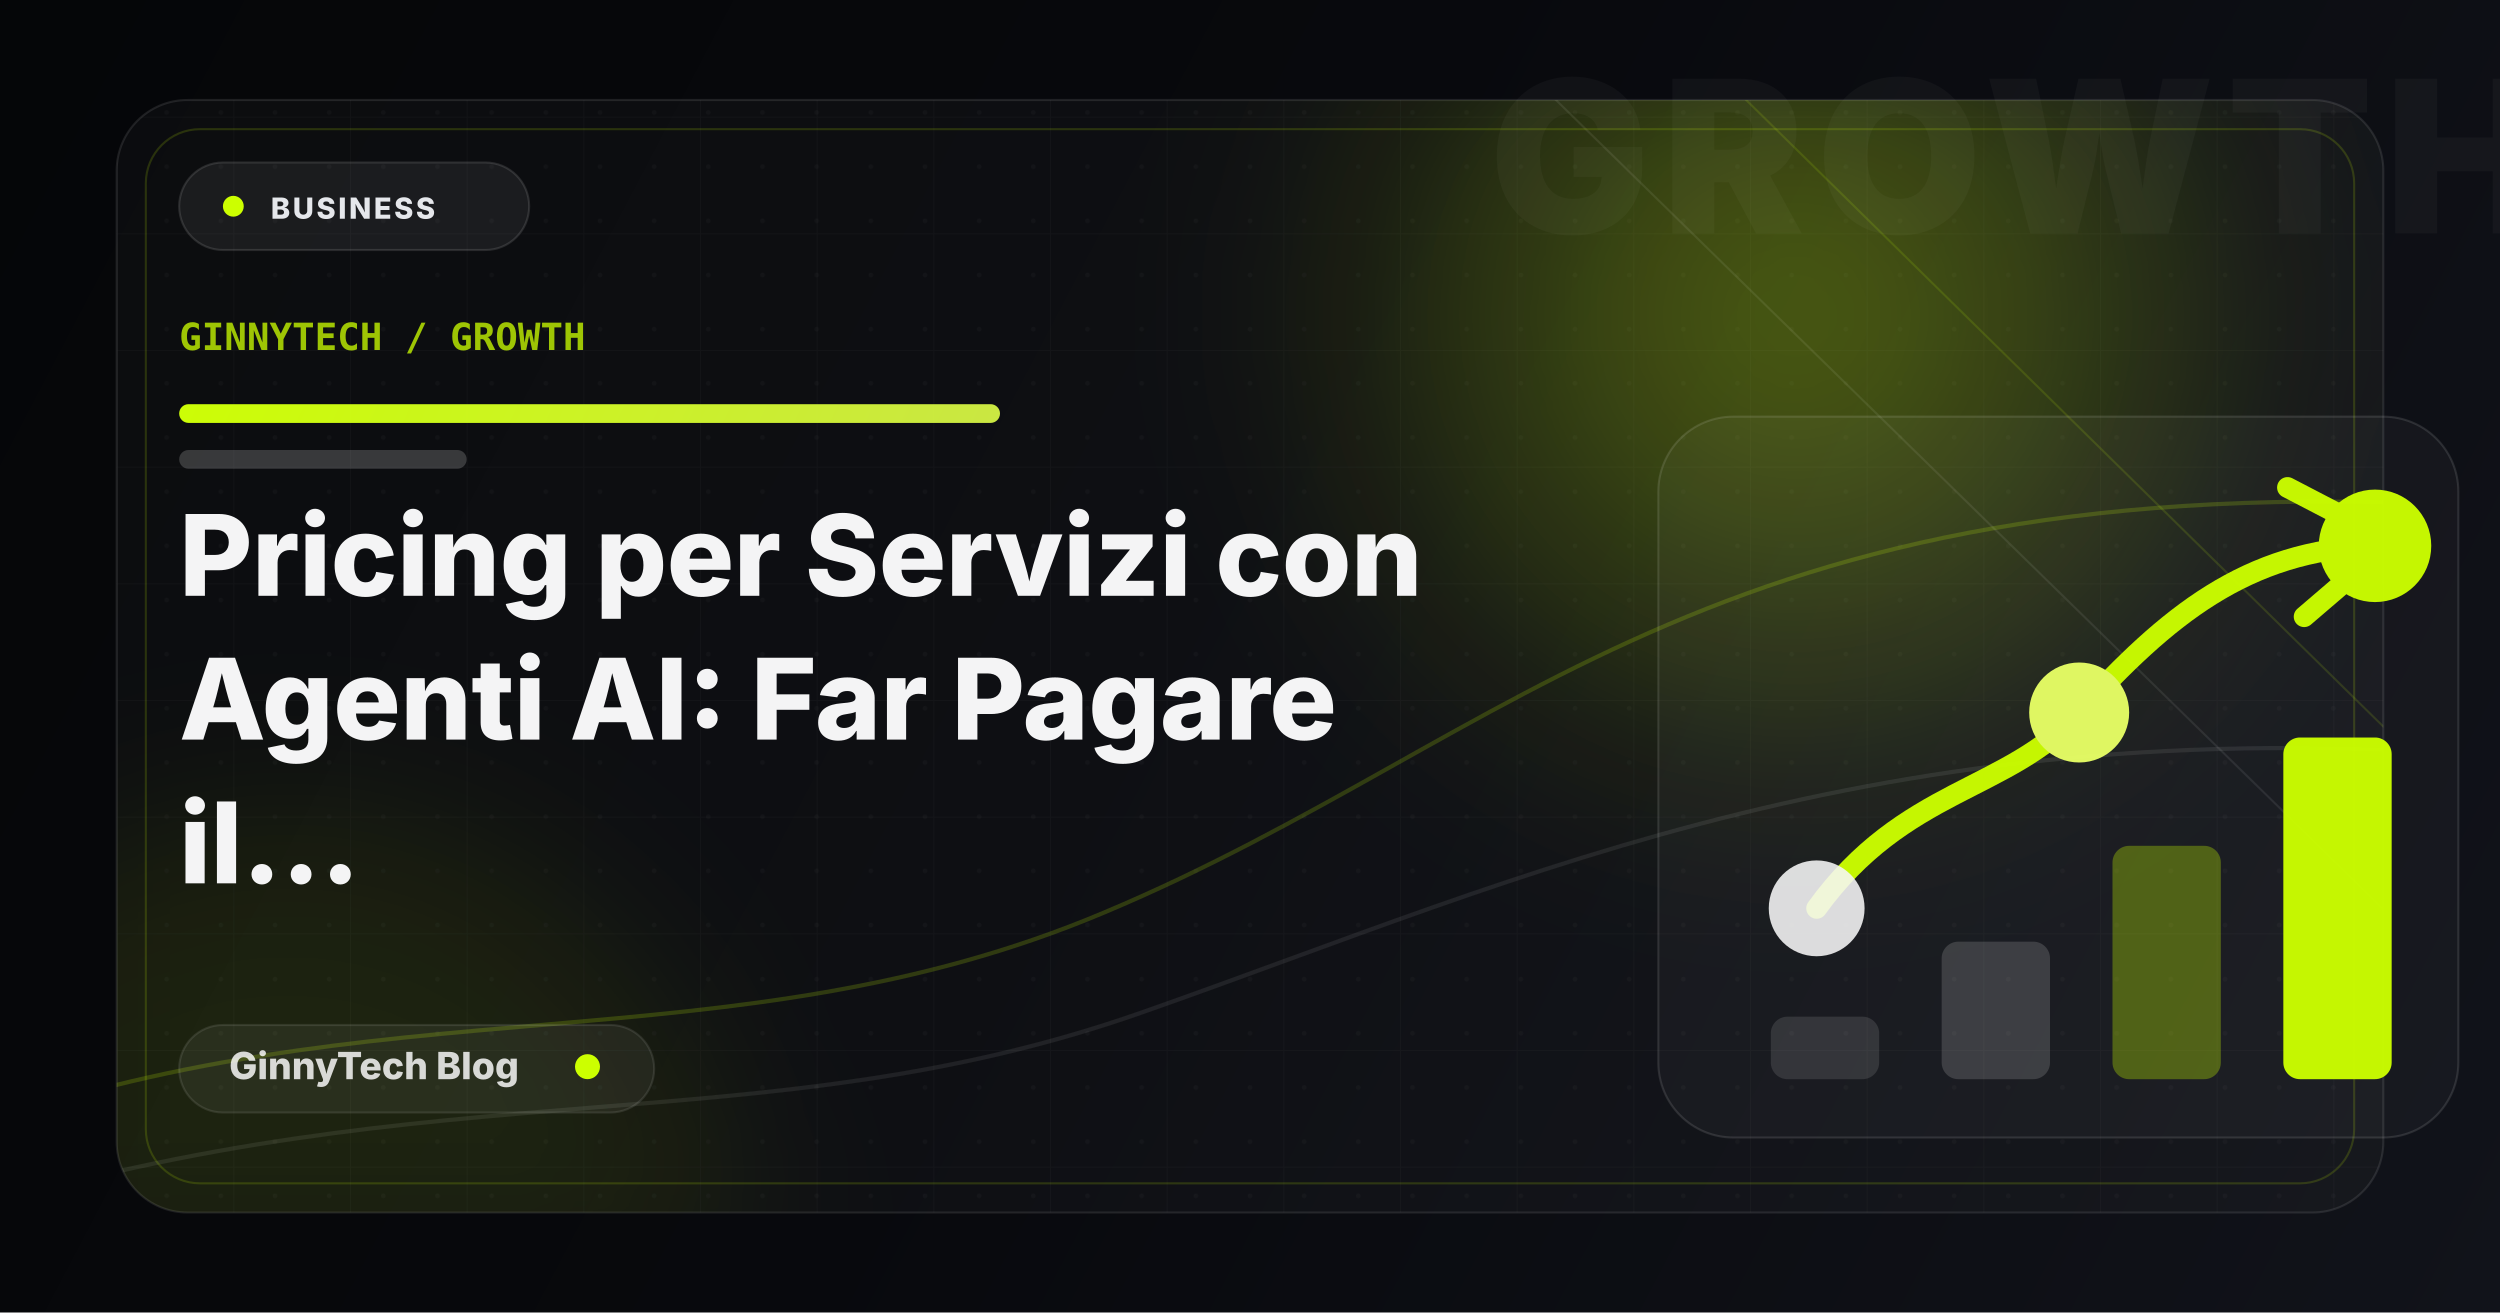
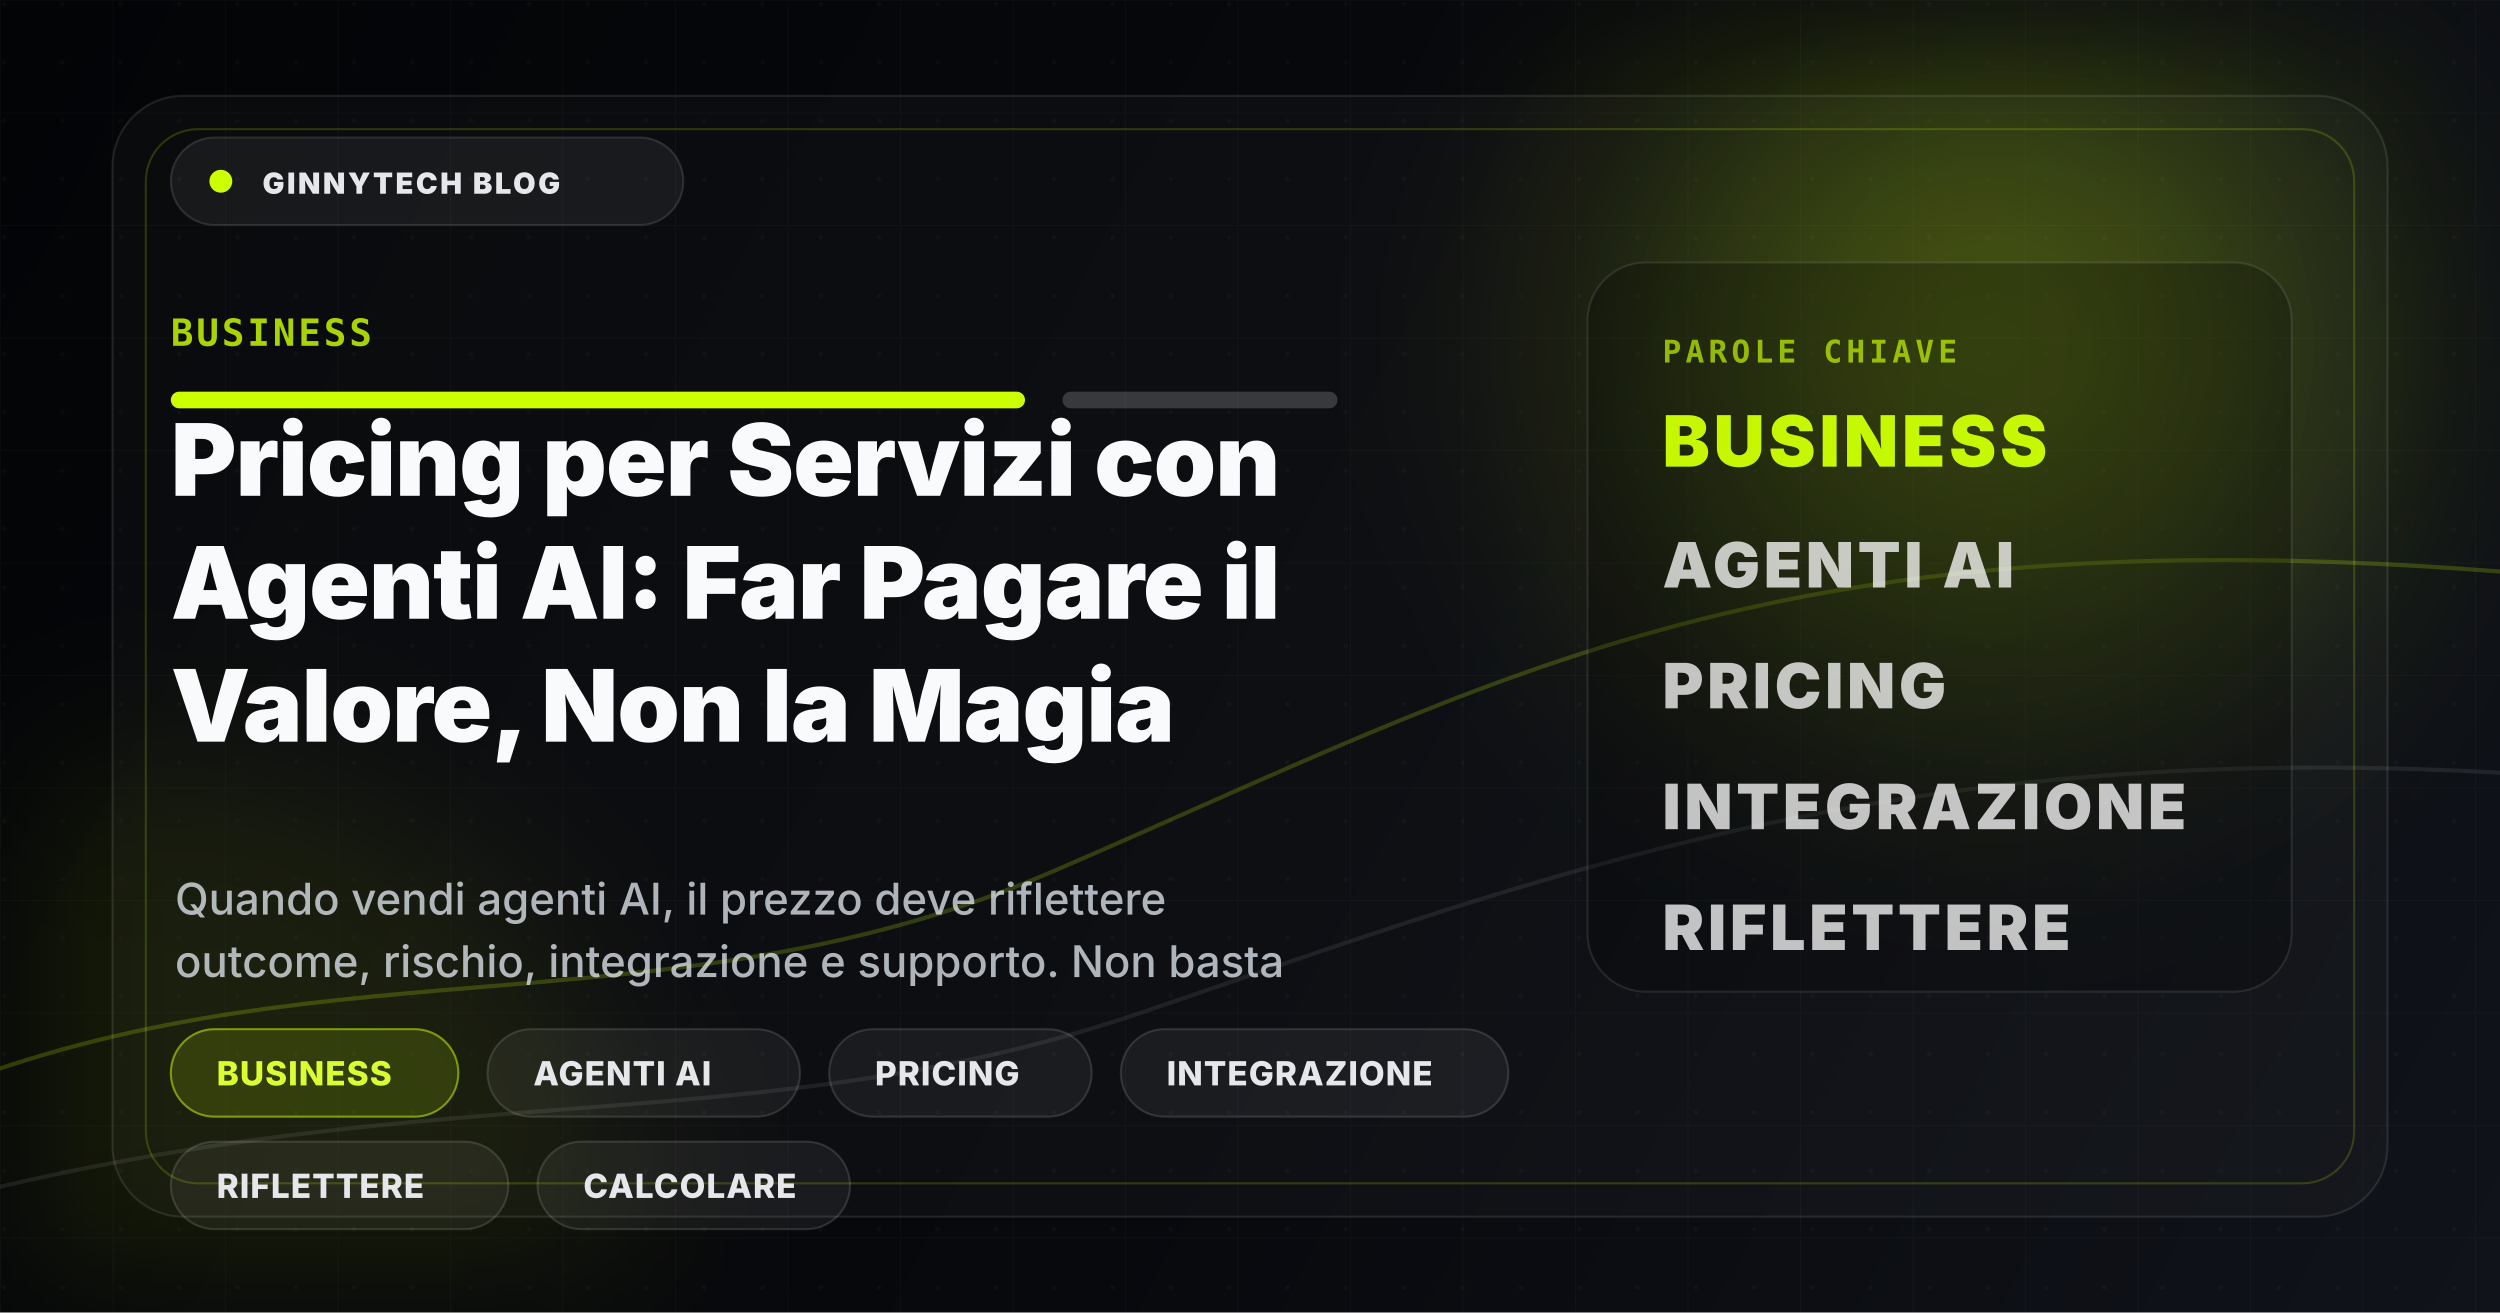
- <svg xmlns="http://www.w3.org/2000/svg" width="1200" height="630" viewBox="0 0 1200 630" fill="none">
+ <svg xmlns="http://www.w3.org/2000/svg" width="1200" height="630" viewBox="0 0 1200 630" fill="none" role="img" aria-label="Copertina articolo GinnyTech: Pricing per Servizi con Agenti AI: Far Pagare il Valore, Non la Magia">
  <defs>
    <linearGradient id="bg" x1="0" y1="0" x2="1200" y2="630" gradientUnits="userSpaceOnUse">
-       <stop offset="0" stop-color="#050608" />
-       <stop offset="0.46" stop-color="#08090d" />
-       <stop offset="1" stop-color="#11131a" />
+       <stop offset="0" stop-color="#030406" />
+       <stop offset="0.55" stop-color="#08090d" />
+       <stop offset="1" stop-color="#10131a" />
    </linearGradient>
-     <linearGradient id="lime" x1="96" y1="100" x2="1060" y2="548" gradientUnits="userSpaceOnUse">
-       <stop offset="0" stop-color="#ccff00" stop-opacity="1" />
-       <stop offset="0.52" stop-color="#e7ff65" stop-opacity="0.86" />
-       <stop offset="1" stop-color="#b3e600" stop-opacity="0.9" />
-     </linearGradient>
-     <radialGradient id="glow" cx="50%" cy="50%" r="50%">
-       <stop offset="0" stop-color="#ccff00" stop-opacity="0.35" />
+     <radialGradient id="limeGlow" cx="50%" cy="50%" r="50%">
+       <stop offset="0" stop-color="#ccff00" stop-opacity="0.34" />
      <stop offset="1" stop-color="#ccff00" stop-opacity="0" />
    </radialGradient>
-     <filter id="softBlur" x="-40%" y="-40%" width="180%" height="180%">
+     <pattern id="grid" width="54" height="54" patternUnits="userSpaceOnUse">
+       <path d="M54 0H0V54" stroke="rgba(255,255,255,0.07)" stroke-width="1" />
+     </pattern>
+     <pattern id="dots" width="28" height="28" patternUnits="userSpaceOnUse">
+       <circle cx="2" cy="2" r="1.1" fill="rgba(255,255,255,0.13)" />
+     </pattern>
+     <filter id="blur" x="-50%" y="-50%" width="200%" height="200%">
      <feGaussianBlur stdDeviation="44" />
    </filter>
-     <pattern id="dots" width="26" height="26" patternUnits="userSpaceOnUse">
-       <circle cx="2" cy="2" r="1.15" fill="rgba(255,255,255,0.12)" />
-     </pattern>
-     <pattern id="grid" width="56" height="56" patternUnits="userSpaceOnUse">
-       <path d="M56 0H0V56" stroke="rgba(255,255,255,0.08)" stroke-width="1" />
-     </pattern>
-     <clipPath id="frameClip">
-       <rect x="56" y="48" width="1088" height="534" rx="34" />
-     </clipPath>
  </defs>
  <rect width="1200" height="630" fill="url(#bg)" />
-   <g clip-path="url(#frameClip)">
-     <rect x="0" y="0" width="1200" height="630" fill="url(#grid)" opacity="0.28" />
-     <rect x="0" y="0" width="1200" height="630" fill="url(#dots)" opacity="0.2" />
-     <circle cx="862" cy="152" r="260" fill="url(#glow)" filter="url(#softBlur)" />
-     <circle cx="138" cy="602" r="210" fill="#ccff00" fill-opacity="0.09" filter="url(#softBlur)" />
-     <path d="M-20 544C180 470 350 514 530 438C730 354 826 218 1208 244" stroke="rgba(204,255,0,0.18)" stroke-width="2" />
-     <path d="M-18 582C212 512 366 550 548 486C736 420 906 338 1210 364" stroke="rgba(255,255,255,0.08)" stroke-width="2" />
-     <path d="M616 -80L1166 458" stroke="rgba(255,255,255,0.08)" stroke-width="1" />
-     <path d="M708 -80L1190 394" stroke="rgba(204,255,0,0.13)" stroke-width="1" />
+   <rect width="1200" height="630" fill="url(#grid)" opacity="0.34" />
+   <rect width="1200" height="630" fill="url(#dots)" opacity="0.18" />
+   <circle cx="955" cy="166" r="258" fill="url(#limeGlow)" filter="url(#blur)" />
+   <circle cx="80" cy="590" r="220" fill="#ccff00" fill-opacity="0.08" filter="url(#blur)" />
+   <path d="M-20 520C160 452 326 496 506 418C724 324 852 244 1220 276" stroke="rgba(204,255,0,0.20)" stroke-width="2" />
+   <path d="M-18 574C214 516 366 548 548 486C742 420 914 352 1218 372" stroke="rgba(255,255,255,0.08)" stroke-width="2" />
+   <rect x="54" y="46" width="1092" height="538" rx="34" fill="rgba(255,255,255,0.024)" stroke="rgba(255,255,255,0.10)" />
+   <rect x="70" y="62" width="1060" height="506" rx="25" stroke="rgba(204,255,0,0.18)" />
+   <g transform="translate(82 94)">
+     <rect x="0" y="-28" width="246" height="42" rx="21" fill="rgba(255,255,255,0.06)" stroke="rgba(255,255,255,0.12)" />
+     <circle cx="24" cy="-7" r="5.5" fill="#ccff00" />
+     <text x="44" y="-1" font-family="Montserrat, Inter, Arial, sans-serif" font-size="14" font-weight="850" letter-spacing="1.2" fill="#e5e7eb">GINNYTECH BLOG</text>
  </g>
-   <rect x="56" y="48" width="1088" height="534" rx="34" fill="rgba(255,255,255,0.025)" stroke="rgba(255,255,255,0.10)" />
-   <rect x="70" y="62" width="1060" height="506" rx="26" stroke="rgba(204,255,0,0.16)" stroke-width="1" />
-   <rect x="86" y="78" width="168" height="42" rx="21" fill="rgba(255,255,255,0.065)" stroke="rgba(255,255,255,0.12)" />
-   <circle cx="112" cy="99" r="5" fill="#ccff00" />
-   <text x="130" y="105" font-family="Montserrat, Inter, Arial, sans-serif" font-size="14" font-weight="800" letter-spacing="1.2" fill="#e5e7eb">BUSINESS</text>
-   <text x="86" y="168" font-family="JetBrains Mono, Consolas, monospace" font-size="18" font-weight="700" fill="rgba(204,255,0,0.76)">GINNYTECH / GROWTH</text>
-   <rect x="86" y="194" width="394" height="9" rx="4.5" fill="url(#lime)" />
-   <rect x="86" y="216" width="138" height="9" rx="4.5" fill="rgba(255,255,255,0.18)" />
-   <text x="715" y="112" font-family="Montserrat, Inter, Arial, sans-serif" font-size="102" font-weight="900" letter-spacing="6" fill="rgba(255,255,255,0.035)">GROWTH</text>
-   <g transform="translate(754 136)" opacity="0.96">
-     <rect x="42" y="64" width="384" height="346" rx="36" fill="rgba(255,255,255,0.035)" stroke="rgba(255,255,255,0.12)" />
-     <path d="M118 300C160 242 210 244 244 206C286 160 324 128 386 126" stroke="#ccff00" stroke-width="10" stroke-linecap="round" fill="none" />
-     <path d="M344 98L394 124L352 160" stroke="#ccff00" stroke-width="10" stroke-linecap="round" stroke-linejoin="round" fill="none" />
-     <circle cx="118" cy="300" r="23" fill="rgba(255,255,255,0.88)" />
-     <circle cx="244" cy="206" r="24" fill="#e7ff65" />
-     <circle cx="386" cy="126" r="27" fill="#ccff00" />
-     <rect x="96" y="352" width="52" height="30" rx="8" fill="rgba(255,255,255,0.12)" />
-     <rect x="178" y="316" width="52" height="66" rx="8" fill="rgba(255,255,255,0.16)" />
-     <rect x="260" y="270" width="52" height="112" rx="8" fill="rgba(204,255,0,0.32)" />
-     <rect x="342" y="218" width="52" height="164" rx="8" fill="#ccff00" />
+   <text x="82" y="166" font-family="JetBrains Mono, Consolas, monospace" font-size="18" font-weight="800" letter-spacing="1.4" fill="rgba(204,255,0,0.82)">BUSINESS</text>
+   <rect x="82" y="188" width="410" height="8" rx="4" fill="#ccff00" />
+   <rect x="510" y="188" width="132" height="8" rx="4" fill="rgba(255,255,255,0.18)" />
+   <text x="82" y="238" font-family="Montserrat, Inter, Arial, sans-serif" font-size="48" font-weight="850" letter-spacing="-0.4" fill="#f8fafc">Pricing per Servizi con</text>
+   <text x="82" y="297" font-family="Montserrat, Inter, Arial, sans-serif" font-size="48" font-weight="850" letter-spacing="-0.4" fill="#f8fafc">Agenti AI: Far Pagare il</text>
+   <text x="82" y="356" font-family="Montserrat, Inter, Arial, sans-serif" font-size="48" font-weight="850" letter-spacing="-0.4" fill="#f8fafc">Valore, Non la Magia</text>
+   <text x="84" y="439" font-family="Inter, Arial, sans-serif" font-size="21" font-weight="500" fill="rgba(226,232,240,0.76)">Quando vendi agenti AI, il prezzo deve riflettere</text>
+   <text x="84" y="469" font-family="Inter, Arial, sans-serif" font-size="21" font-weight="500" fill="rgba(226,232,240,0.76)">outcome, rischio, integrazione e supporto. Non basta</text>
+   <g opacity="0.96">
+     <rect x="762" y="126" width="338" height="350" rx="28" fill="rgba(0,0,0,0.24)" stroke="rgba(255,255,255,0.10)" />
+     <text x="798" y="174" font-family="JetBrains Mono, Consolas, monospace" font-size="15" font-weight="800" letter-spacing="2" fill="rgba(204,255,0,0.70)">PAROLE CHIAVE</text>
+     <text x="798" y="224" font-family="Montserrat, Inter, Arial, sans-serif" font-size="34" font-weight="900" letter-spacing="1.8" fill="#ccff00">BUSINESS</text>
+     <text x="798" y="282" font-family="Montserrat, Inter, Arial, sans-serif" font-size="30" font-weight="900" letter-spacing="1.8" fill="rgba(255,255,255,0.78)">AGENTI AI</text>
+     <text x="798" y="340" font-family="Montserrat, Inter, Arial, sans-serif" font-size="30" font-weight="900" letter-spacing="1.8" fill="rgba(255,255,255,0.78)">PRICING</text>
+     <text x="798" y="398" font-family="Montserrat, Inter, Arial, sans-serif" font-size="30" font-weight="900" letter-spacing="1.8" fill="rgba(255,255,255,0.78)">INTEGRAZIONE</text>
+     <text x="798" y="456" font-family="Montserrat, Inter, Arial, sans-serif" font-size="30" font-weight="900" letter-spacing="1.8" fill="rgba(255,255,255,0.78)">RIFLETTERE</text>
  </g>
-   <text x="86" y="286" font-family="Montserrat, Inter, Arial, sans-serif" font-size="54" font-weight="800" letter-spacing="-0.2" fill="#f4f4f5">Pricing per Servizi con</text>
-   <text x="86" y="355" font-family="Montserrat, Inter, Arial, sans-serif" font-size="54" font-weight="800" letter-spacing="-0.2" fill="#f4f4f5">Agenti AI: Far Pagare</text>
-   <text x="86" y="424" font-family="Montserrat, Inter, Arial, sans-serif" font-size="54" font-weight="800" letter-spacing="-0.2" fill="#f4f4f5">il...</text>
-   <g transform="translate(86 520)">
-     <rect x="0" y="-28" width="228" height="42" rx="21" fill="rgba(255,255,255,0.055)" stroke="rgba(255,255,255,0.10)" />
-     <text x="24" y="-2" font-family="Montserrat, Inter, Arial, sans-serif" font-size="18" font-weight="800" fill="rgba(255,255,255,0.82)">GinnyTech Blog</text>
-     <circle cx="196" cy="-8" r="6" fill="#ccff00" />
+   <g transform="translate(82 526)">
+     <rect x="0" y="-32" width="138" height="42" rx="21" fill="rgba(204,255,0,0.14)" stroke="rgba(204,255,0,0.52)" />
+     <text x="22" y="-5" font-family="Montserrat, Inter, Arial, sans-serif" font-size="16" font-weight="800" letter-spacing="0.5" fill="#d9ff33">BUSINESS</text>
+   </g>
+   <g transform="translate(234 526)">
+     <rect x="0" y="-32" width="150" height="42" rx="21" fill="rgba(255,255,255,0.055)" stroke="rgba(255,255,255,0.13)" />
+     <text x="22" y="-5" font-family="Montserrat, Inter, Arial, sans-serif" font-size="16" font-weight="800" letter-spacing="0.5" fill="#e5e7eb">AGENTI AI</text>
+   </g>
+   <g transform="translate(398 526)">
+     <rect x="0" y="-32" width="126" height="42" rx="21" fill="rgba(255,255,255,0.055)" stroke="rgba(255,255,255,0.13)" />
+     <text x="22" y="-5" font-family="Montserrat, Inter, Arial, sans-serif" font-size="16" font-weight="800" letter-spacing="0.5" fill="#e5e7eb">PRICING</text>
+   </g>
+   <g transform="translate(538 526)">
+     <rect x="0" y="-32" width="186" height="42" rx="21" fill="rgba(255,255,255,0.055)" stroke="rgba(255,255,255,0.13)" />
+     <text x="22" y="-5" font-family="Montserrat, Inter, Arial, sans-serif" font-size="16" font-weight="800" letter-spacing="0.5" fill="#e5e7eb">INTEGRAZIONE</text>
+   </g>
+   <g transform="translate(82 580)">
+     <rect x="0" y="-32" width="162" height="42" rx="21" fill="rgba(255,255,255,0.055)" stroke="rgba(255,255,255,0.13)" />
+     <text x="22" y="-5" font-family="Montserrat, Inter, Arial, sans-serif" font-size="16" font-weight="800" letter-spacing="0.5" fill="#e5e7eb">RIFLETTERE</text>
+   </g>
+   <g transform="translate(258 580)">
+     <rect x="0" y="-32" width="150" height="42" rx="21" fill="rgba(255,255,255,0.055)" stroke="rgba(255,255,255,0.13)" />
+     <text x="22" y="-5" font-family="Montserrat, Inter, Arial, sans-serif" font-size="16" font-weight="800" letter-spacing="0.5" fill="#e5e7eb">CALCOLARE</text>
  </g>
</svg>
